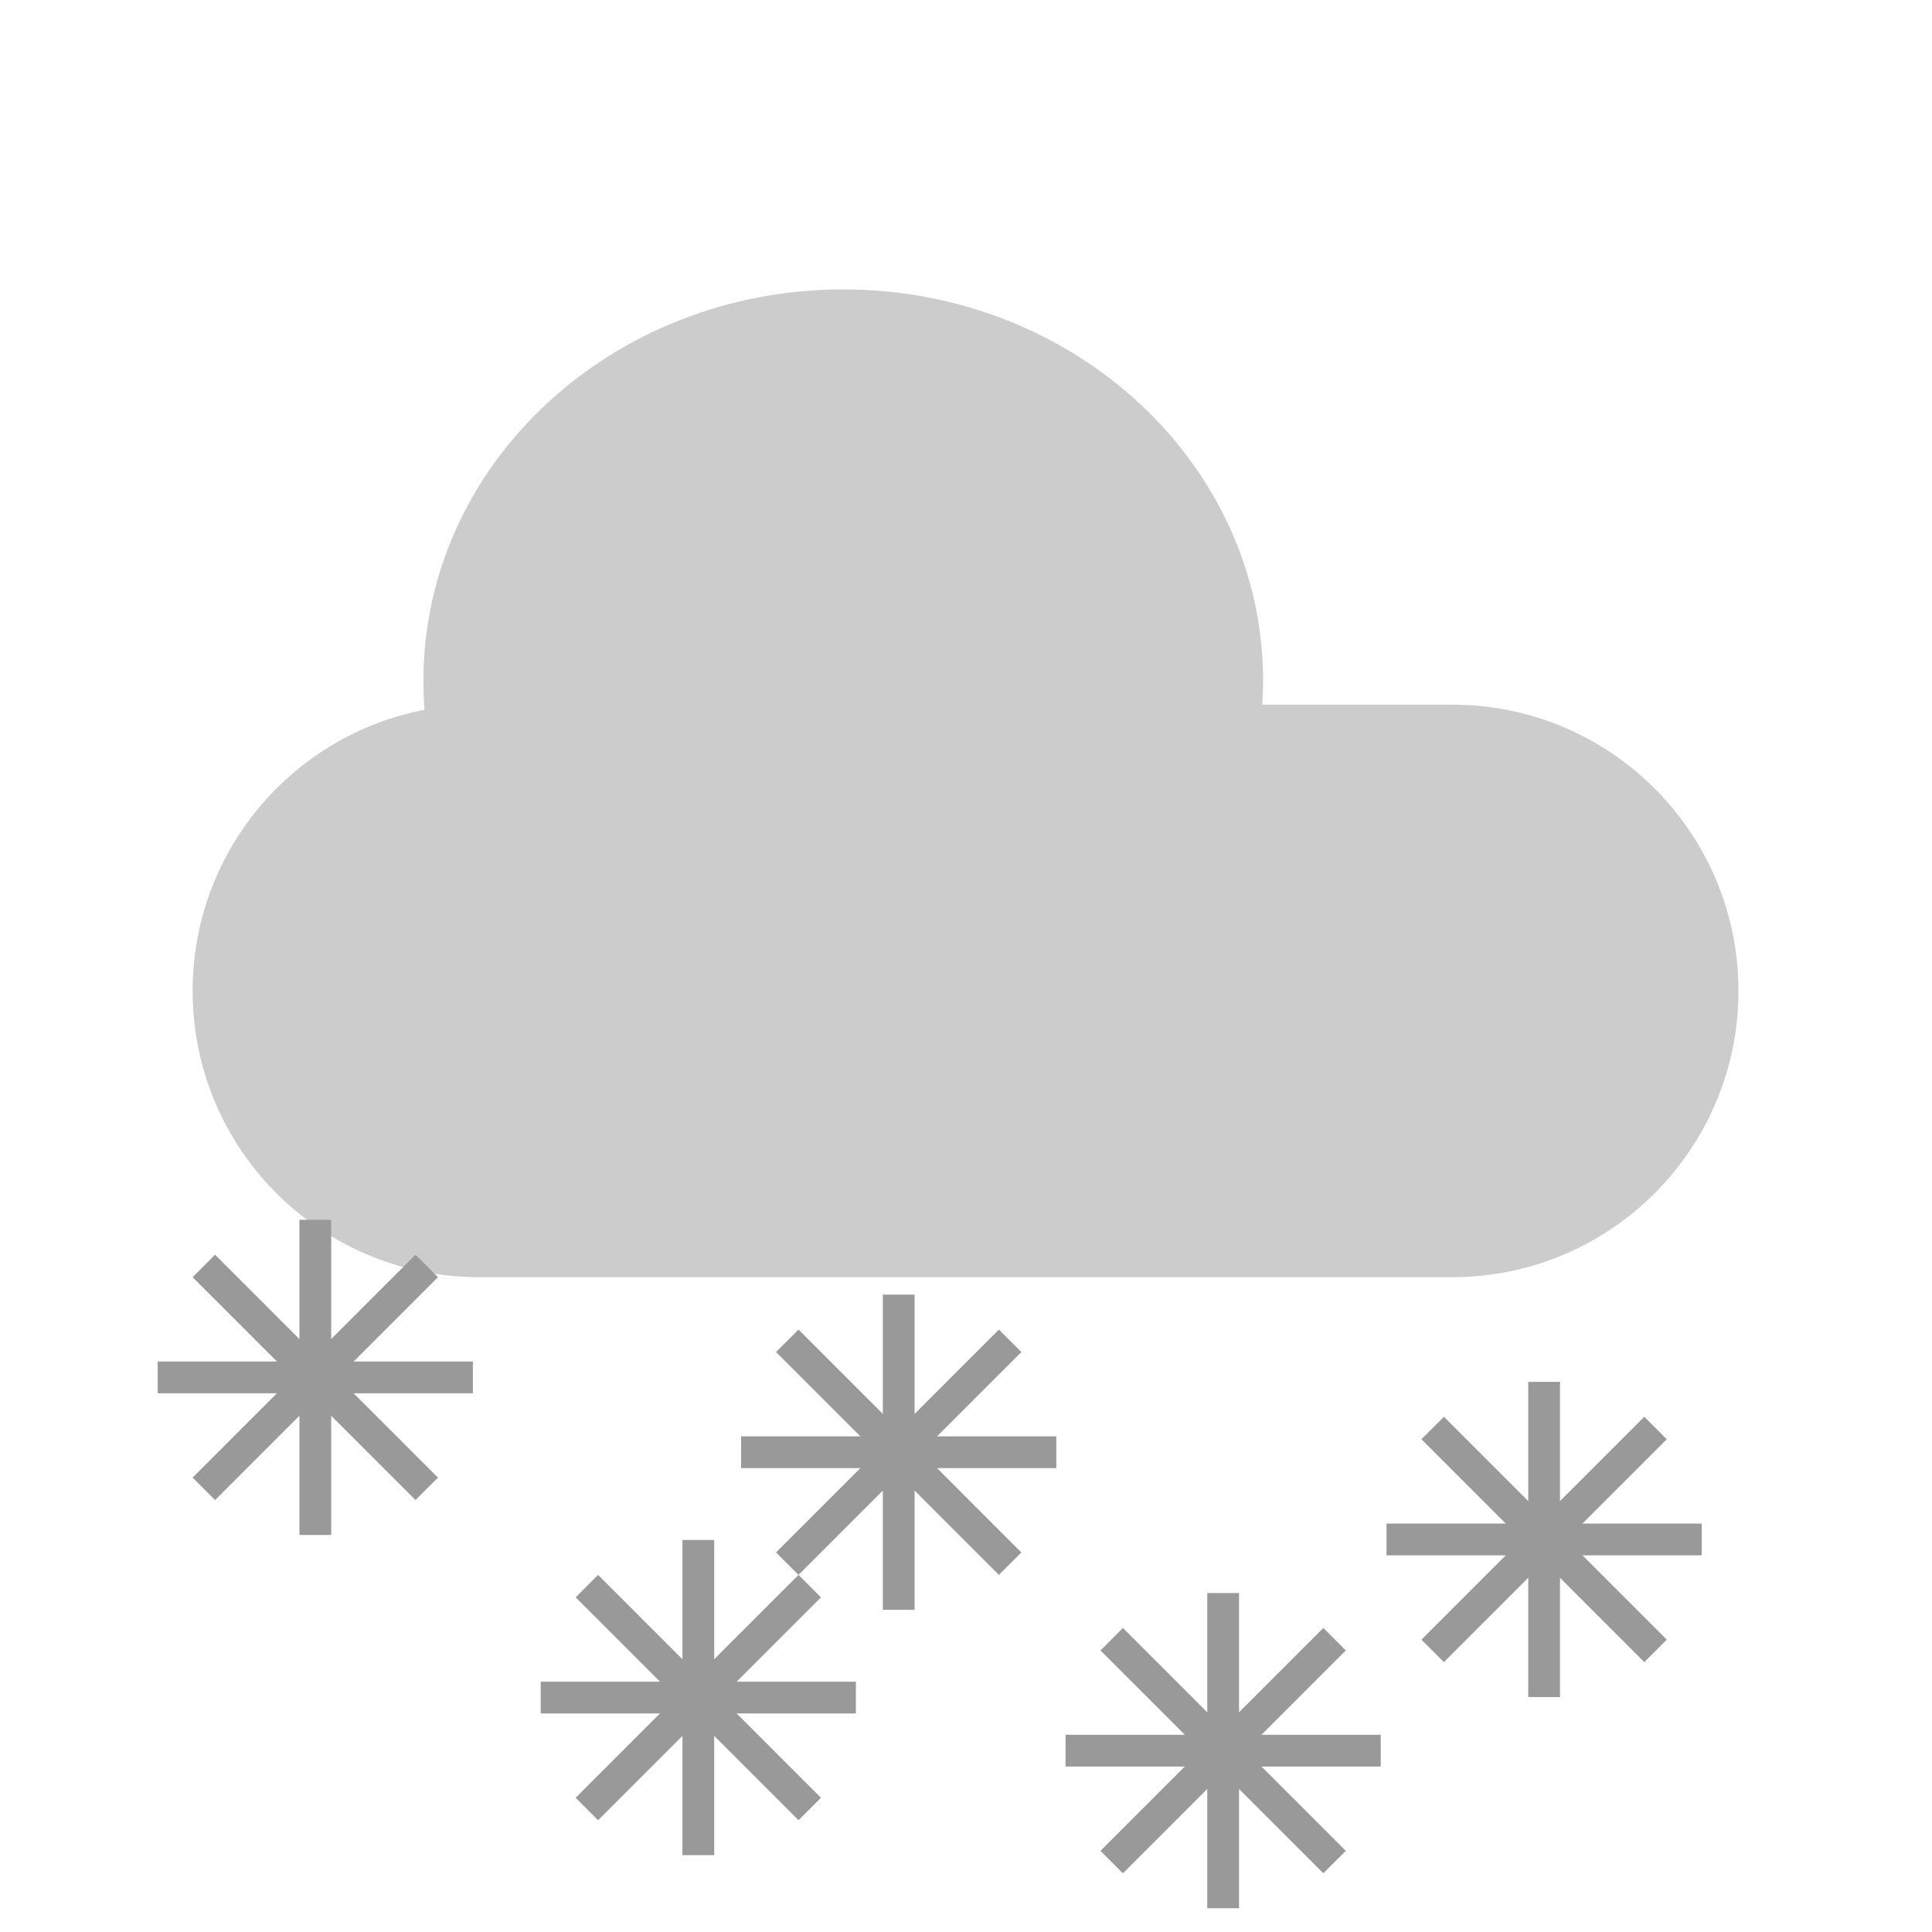
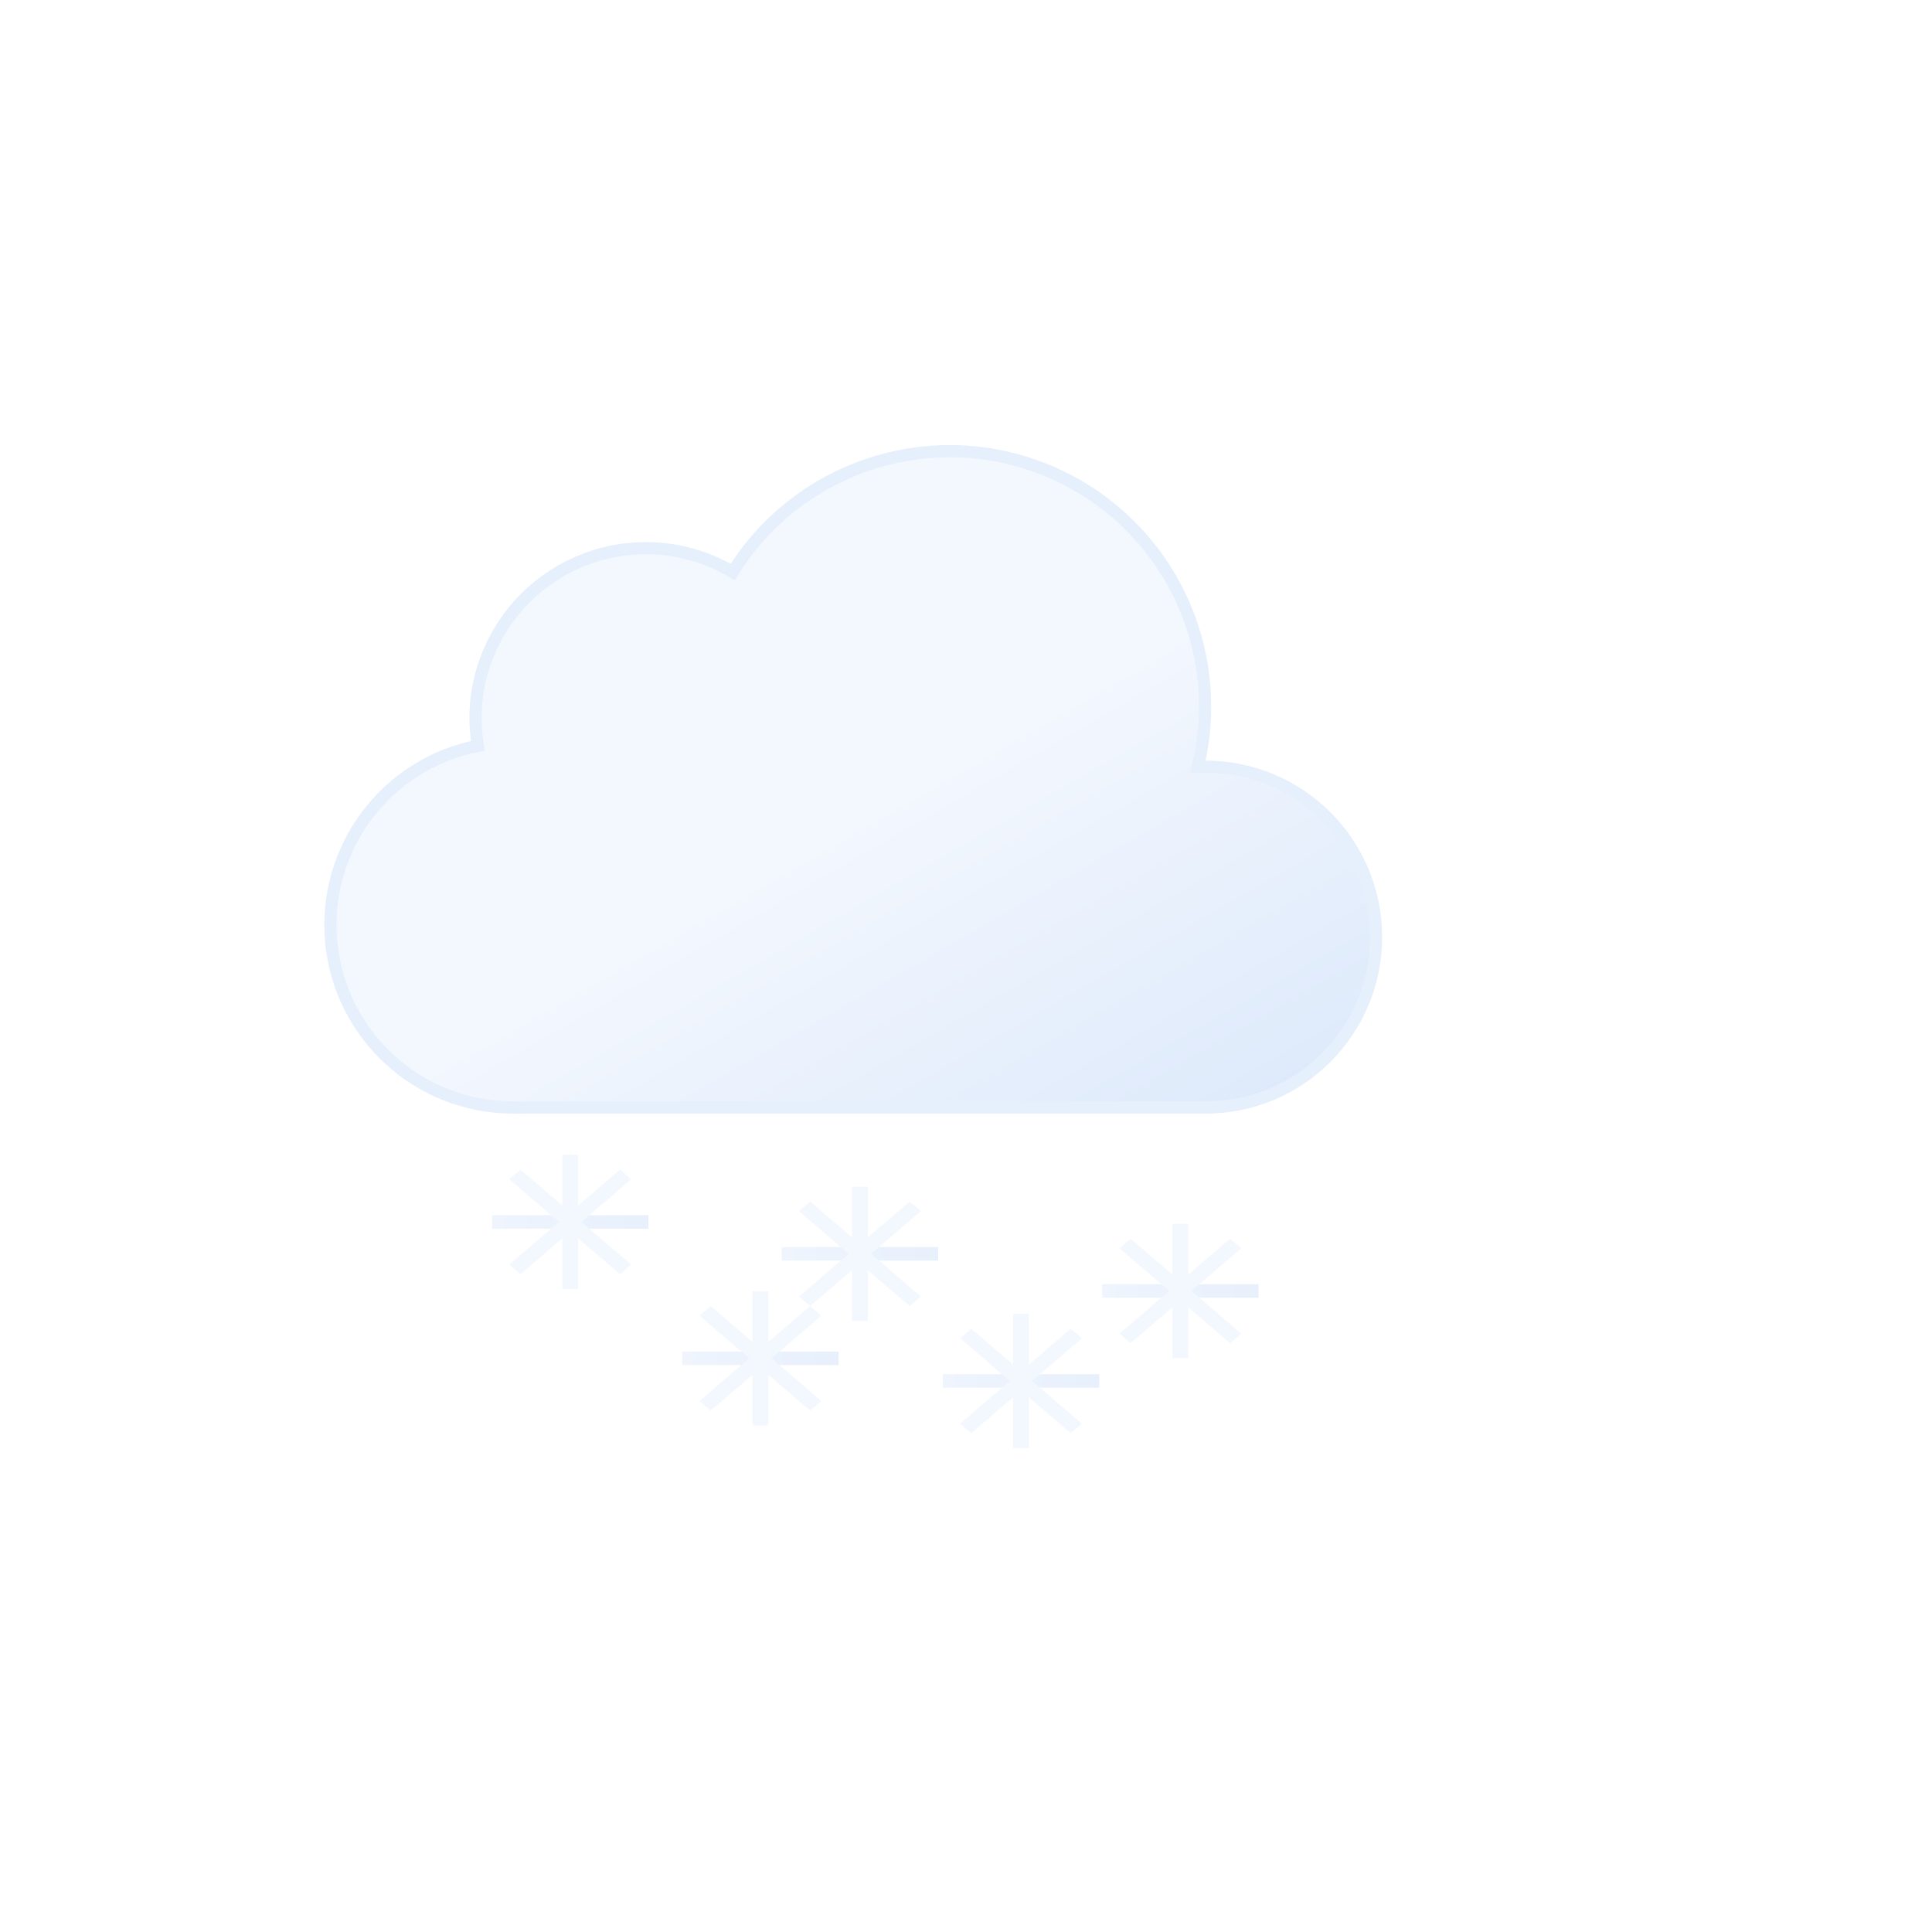
- <svg xmlns="http://www.w3.org/2000/svg" id="svg8" version="1.1" viewBox="0 0 79.375 79.375" height="300" width="300">
-   <defs id="defs2" />
-   <g id="g111" transform="matrix(0.9156645,0,0,0.9156645,103.3511,-195.1241)" style="fill:#cccccc">
-     <rect ry="12.844" y="244.712" x="-104.227" height="25.688" width="69.359" id="rect12-6-7" style="fill:#cccccc;stroke-width:0.2" />
-     <ellipse ry="17.554" rx="18.838" cy="243.635" cx="-75.035" id="path14-7-5" style="fill:#cccccc;stroke-width:0.2" />
-   </g>
-   <g style="fill:#999999" transform="translate(-15.68021,-8.516321)" id="g79">
-     <rect style="fill:#999999;stroke-width:0.213" id="rect40" width="12.949" height="1.305" x="22.159" y="64.453" ry="0" />
-     <rect style="fill:#999999;stroke-width:0.213" id="rect40-3" width="12.949" height="1.305" x="-71.58" y="27.982" ry="0" transform="rotate(-90)" />
-     <rect style="fill:#999999;stroke-width:0.213" id="rect40-6" width="12.949" height="1.305" x="-32.264" y="65.631" ry="0" transform="rotate(-45)" />
-     <rect style="fill:#999999;stroke-width:0.213" id="rect40-3-7" width="12.949" height="1.305" x="-72.758" y="-26.442" ry="0" transform="rotate(-135)" />
-   </g>
-   <g style="fill:#999999" id="g79-5" transform="translate(0.05558462,4.637585)">
-     <rect style="fill:#999999;stroke-width:0.213" id="rect40-35" width="12.949" height="1.305" x="22.159" y="64.453" ry="0" />
-     <rect style="fill:#999999;stroke-width:0.213" id="rect40-3-6" width="12.949" height="1.305" x="-71.58" y="27.982" ry="0" transform="rotate(-90)" />
-     <rect style="fill:#999999;stroke-width:0.213" id="rect40-6-2" width="12.949" height="1.305" x="-32.264" y="65.631" ry="0" transform="rotate(-45)" />
-     <rect style="fill:#999999;stroke-width:0.213" id="rect40-3-7-9" width="12.949" height="1.305" x="-72.758" y="-26.442" ry="0" transform="rotate(-135)" />
-   </g>
-   <g style="fill:#999999" transform="translate(21.61806,6.818811)" id="g191">
-     <rect style="fill:#999999;stroke-width:0.213" id="rect40-2" width="12.949" height="1.305" x="22.159" y="64.453" ry="0" />
-     <rect style="fill:#999999;stroke-width:0.213" id="rect40-3-70" width="12.949" height="1.305" x="-71.58" y="27.982" ry="0" transform="rotate(-90)" />
-     <rect style="fill:#999999;stroke-width:0.213" id="rect40-6-9" width="12.949" height="1.305" x="-32.264" y="65.631" ry="0" transform="rotate(-45)" />
-     <rect style="fill:#999999;stroke-width:0.213" id="rect40-3-7-3" width="12.949" height="1.305" x="-72.758" y="-26.442" ry="0" transform="rotate(-135)" />
-   </g>
-   <g style="fill:#999999" id="g79-8" transform="translate(34.80477,-1.858286)">
-     <rect ry="0" y="64.453" x="22.159" height="1.305" width="12.949" id="rect40-7" style="fill:#999999;stroke-width:0.213" />
-     <rect transform="rotate(-90)" ry="0" y="27.982" x="-71.58" height="1.305" width="12.949" id="rect40-3-9" style="fill:#999999;stroke-width:0.213" />
-     <rect transform="rotate(-45)" ry="0" y="65.631" x="-32.264" height="1.305" width="12.949" id="rect40-6-20" style="fill:#999999;stroke-width:0.213" />
-     <rect transform="rotate(-135)" ry="0" y="-26.442" x="-72.758" height="1.305" width="12.949" id="rect40-3-7-2" style="fill:#999999;stroke-width:0.213" />
-   </g>
-   <g style="fill:#999999" transform="translate(8.289385,-5.441107)" id="g79-6">
-     <rect style="fill:#999999;stroke-width:0.213" id="rect40-0" width="12.949" height="1.305" x="22.159" y="64.453" ry="0" />
-     <rect style="fill:#999999;stroke-width:0.213" id="rect40-3-62" width="12.949" height="1.305" x="-71.58" y="27.982" ry="0" transform="rotate(-90)" />
-     <rect style="fill:#999999;stroke-width:0.213" id="rect40-6-6" width="12.949" height="1.305" x="-32.264" y="65.631" ry="0" transform="rotate(-45)" />
-     <rect style="fill:#999999;stroke-width:0.213" id="rect40-3-7-1" width="12.949" height="1.305" x="-72.758" y="-26.442" ry="0" transform="rotate(-135)" />
+ <svg xmlns="http://www.w3.org/2000/svg" xmlns:xlink="http://www.w3.org/1999/xlink" viewBox="0 0 79.374 79.374" version="1.1" id="svg22" width="300" height="300">
+   <defs id="defs16">
+     <linearGradient id="a" x1="40.76" y1="23" x2="50.83" y2="40.46" gradientUnits="userSpaceOnUse">
+       <stop offset="0" stop-color="#9ca3af" id="stop2" />
+       <stop offset="0.45" stop-color="#9ca3af" id="stop4" />
+       <stop offset="1" stop-color="#6b7280" id="stop6" />
+     </linearGradient>
+     <linearGradient id="b" x1="22.56" y1="21.96" x2="39.2" y2="50.8" gradientUnits="userSpaceOnUse" gradientTransform="translate(3.032984)" xlink:href="#a">
+       <stop offset="0" stop-color="#f3f7fe" id="stop9" />
+       <stop offset="0.45" stop-color="#f3f7fe" id="stop11" />
+       <stop offset="1" stop-color="#deeafb" id="stop13" />
+     </linearGradient>
+     <linearGradient xlink:href="#b" id="linearGradient4613" x1="-15.909" y1="60.877" x2="47.525" y2="60.877" gradientUnits="userSpaceOnUse" />
+     <linearGradient xlink:href="#b" id="linearGradient4615" gradientUnits="userSpaceOnUse" x1="-15.909" y1="60.877" x2="47.525" y2="60.877" />
+     <linearGradient xlink:href="#b" id="linearGradient4617" gradientUnits="userSpaceOnUse" x1="-15.909" y1="60.877" x2="47.525" y2="60.877" />
+     <linearGradient xlink:href="#b" id="linearGradient4619" gradientUnits="userSpaceOnUse" x1="-15.909" y1="60.877" x2="47.525" y2="60.877" />
+     <linearGradient xlink:href="#b" id="linearGradient4621" gradientUnits="userSpaceOnUse" x1="-15.909" y1="60.877" x2="47.525" y2="60.877" />
+     <linearGradient xlink:href="#b" id="linearGradient4623" gradientUnits="userSpaceOnUse" x1="-15.909" y1="60.877" x2="47.525" y2="60.877" />
+     <linearGradient xlink:href="#b" id="linearGradient4625" gradientUnits="userSpaceOnUse" x1="-15.909" y1="60.877" x2="47.525" y2="60.877" />
+     <linearGradient xlink:href="#b" id="linearGradient4627" gradientUnits="userSpaceOnUse" x1="-15.909" y1="60.877" x2="47.525" y2="60.877" />
+     <linearGradient xlink:href="#b" id="linearGradient4629" gradientUnits="userSpaceOnUse" x1="-15.909" y1="60.877" x2="47.525" y2="60.877" />
+     <linearGradient xlink:href="#b" id="linearGradient4631" gradientUnits="userSpaceOnUse" x1="-15.909" y1="60.877" x2="47.525" y2="60.877" />
+     <linearGradient xlink:href="#b" id="linearGradient4633" gradientUnits="userSpaceOnUse" x1="-15.909" y1="60.877" x2="47.525" y2="60.877" />
+     <linearGradient xlink:href="#b" id="linearGradient4635" gradientUnits="userSpaceOnUse" x1="-15.909" y1="60.877" x2="47.525" y2="60.877" />
+     <linearGradient xlink:href="#b" id="linearGradient4637" gradientUnits="userSpaceOnUse" x1="-15.909" y1="60.877" x2="47.525" y2="60.877" />
+     <linearGradient xlink:href="#b" id="linearGradient4639" gradientUnits="userSpaceOnUse" x1="-15.909" y1="60.877" x2="47.525" y2="60.877" />
+     <linearGradient xlink:href="#b" id="linearGradient4641" gradientUnits="userSpaceOnUse" x1="-15.909" y1="60.877" x2="47.525" y2="60.877" />
+     <linearGradient xlink:href="#b" id="linearGradient4643" gradientUnits="userSpaceOnUse" x1="-15.909" y1="60.877" x2="47.525" y2="60.877" />
+     <linearGradient xlink:href="#b" id="linearGradient4645" gradientUnits="userSpaceOnUse" x1="-15.909" y1="60.877" x2="47.525" y2="60.877" />
+     <linearGradient xlink:href="#b" id="linearGradient4647" gradientUnits="userSpaceOnUse" x1="-15.909" y1="60.877" x2="47.525" y2="60.877" />
+     <linearGradient xlink:href="#b" id="linearGradient4649" gradientUnits="userSpaceOnUse" x1="-15.909" y1="60.877" x2="47.525" y2="60.877" />
+     <linearGradient xlink:href="#b" id="linearGradient4651" gradientUnits="userSpaceOnUse" x1="-15.909" y1="60.877" x2="47.525" y2="60.877" />
+     <linearGradient xlink:href="#b" id="linearGradient4653" gradientUnits="userSpaceOnUse" x1="-15.909" y1="60.877" x2="47.525" y2="60.877" />
+     <linearGradient xlink:href="#b" id="linearGradient4655" gradientUnits="userSpaceOnUse" x1="-15.909" y1="60.877" x2="47.525" y2="60.877" />
+     <linearGradient xlink:href="#b" id="linearGradient4657" gradientUnits="userSpaceOnUse" x1="-15.909" y1="60.877" x2="47.525" y2="60.877" />
+     <linearGradient xlink:href="#b" id="linearGradient4659" gradientUnits="userSpaceOnUse" x1="-15.909" y1="60.877" x2="47.525" y2="60.877" />
+     <linearGradient xlink:href="#b" id="linearGradient4661" gradientUnits="userSpaceOnUse" x1="-15.909" y1="60.877" x2="47.525" y2="60.877" />
+     <linearGradient xlink:href="#b" id="linearGradient4663" gradientUnits="userSpaceOnUse" x1="-15.909" y1="60.877" x2="47.525" y2="60.877" />
+   </defs>
+   <path d="m 49.533,31.5 h -0.32 a 10.49,10.49 0 0 0 -19.11,-8 7,7 0 0 0 -10.57,6 7.21,7.21 0 0 0 0.1,1.14 7.5,7.5 0 0 0 1.4,14.86 4.19,4.19 0 0 0 0.5,0 v 0 h 28 a 7,7 0 0 0 0,-14 z" stroke="#e6effc" stroke-miterlimit="10" stroke-width="0.5" fill="url(#b)" id="path20" style="fill:url(#b);fill-opacity:1" />
+   <g style="fill:#b3b3b3" transform="matrix(0.4526696,0,0,0.4051977,29.25177,29.17685)" id="g116">
+     <g style="fill:url(#linearGradient4613);fill-opacity:1" transform="matrix(1.096787,0,0,1.0514,-2.516025,-4.055994)" id="g116-3">
+       <g style="fill:url(#linearGradient4623);fill-opacity:1" id="g79" transform="translate(-38.06854,-11.8965)">
+         <rect ry="0" y="64.453" x="22.159" height="1.305" width="12.949" id="rect40" style="fill:url(#linearGradient4615);fill-opacity:1;stroke-width:0.213" />
+         <rect transform="rotate(-90)" ry="0" y="27.982" x="-71.58" height="1.305" width="12.949" id="rect40-3" style="fill:url(#linearGradient4617);fill-opacity:1;stroke-width:0.213" />
+         <rect transform="rotate(-45)" ry="0" y="65.631" x="-32.264" height="1.305" width="12.949" id="rect40-6" style="fill:url(#linearGradient4619);fill-opacity:1;stroke-width:0.213" />
+         <rect transform="rotate(-135)" ry="0" y="-26.442" x="-72.758" height="1.305" width="12.949" id="rect40-3-7" style="fill:url(#linearGradient4621);fill-opacity:1;stroke-width:0.213" />
+       </g>
+       <g style="fill:url(#linearGradient4633);fill-opacity:1" transform="translate(-22.33275,1.25741)" id="g79-5">
+         <rect ry="0" y="64.453" x="22.159" height="1.305" width="12.949" id="rect40-35" style="fill:url(#linearGradient4625);fill-opacity:1;stroke-width:0.213" />
+         <rect transform="rotate(-90)" ry="0" y="27.982" x="-71.58" height="1.305" width="12.949" id="rect40-3-6" style="fill:url(#linearGradient4627);fill-opacity:1;stroke-width:0.213" />
+         <rect transform="rotate(-45)" ry="0" y="65.631" x="-32.264" height="1.305" width="12.949" id="rect40-6-2" style="fill:url(#linearGradient4629);fill-opacity:1;stroke-width:0.213" />
+         <rect transform="rotate(-135)" ry="0" y="-26.442" x="-72.758" height="1.305" width="12.949" id="rect40-3-7-9" style="fill:url(#linearGradient4631);fill-opacity:1;stroke-width:0.213" />
+       </g>
+       <g style="fill:url(#linearGradient4643);fill-opacity:1" id="g191" transform="translate(-0.7702704,3.438635)">
+         <rect ry="0" y="64.453" x="22.159" height="1.305" width="12.949" id="rect40-2" style="fill:url(#linearGradient4635);fill-opacity:1;stroke-width:0.213" />
+         <rect transform="rotate(-90)" ry="0" y="27.982" x="-71.58" height="1.305" width="12.949" id="rect40-3-70" style="fill:url(#linearGradient4637);fill-opacity:1;stroke-width:0.213" />
+         <rect transform="rotate(-45)" ry="0" y="65.631" x="-32.264" height="1.305" width="12.949" id="rect40-6-9" style="fill:url(#linearGradient4639);fill-opacity:1;stroke-width:0.213" />
+         <rect transform="rotate(-135)" ry="0" y="-26.442" x="-72.758" height="1.305" width="12.949" id="rect40-3-7-3" style="fill:url(#linearGradient4641);fill-opacity:1;stroke-width:0.213" />
+       </g>
+       <g style="fill:url(#linearGradient4653);fill-opacity:1" transform="translate(12.41644,-5.23846)" id="g79-8">
+         <rect style="fill:url(#linearGradient4645);fill-opacity:1;stroke-width:0.213" id="rect40-7" width="12.949" height="1.305" x="22.159" y="64.453" ry="0" />
+         <rect style="fill:url(#linearGradient4647);fill-opacity:1;stroke-width:0.213" id="rect40-3-9" width="12.949" height="1.305" x="-71.58" y="27.982" ry="0" transform="rotate(-90)" />
+         <rect style="fill:url(#linearGradient4649);fill-opacity:1;stroke-width:0.213" id="rect40-6-20" width="12.949" height="1.305" x="-32.264" y="65.631" ry="0" transform="rotate(-45)" />
+         <rect style="fill:url(#linearGradient4651);fill-opacity:1;stroke-width:0.213" id="rect40-3-7-2" width="12.949" height="1.305" x="-72.758" y="-26.442" ry="0" transform="rotate(-135)" />
+       </g>
+       <g style="fill:url(#linearGradient4663);fill-opacity:1" id="g79-6" transform="translate(-14.09895,-8.821281)">
+         <rect ry="0" y="64.453" x="22.159" height="1.305" width="12.949" id="rect40-0" style="fill:url(#linearGradient4655);fill-opacity:1;stroke-width:0.213" />
+         <rect transform="rotate(-90)" ry="0" y="27.982" x="-71.58" height="1.305" width="12.949" id="rect40-3-62" style="fill:url(#linearGradient4657);fill-opacity:1;stroke-width:0.213" />
+         <rect transform="rotate(-45)" ry="0" y="65.631" x="-32.264" height="1.305" width="12.949" id="rect40-6-6" style="fill:url(#linearGradient4659);fill-opacity:1;stroke-width:0.213" />
+         <rect transform="rotate(-135)" ry="0" y="-26.442" x="-72.758" height="1.305" width="12.949" id="rect40-3-7-1" style="fill:url(#linearGradient4661);fill-opacity:1;stroke-width:0.213" />
+       </g>
+     </g>
  </g>
</svg>
